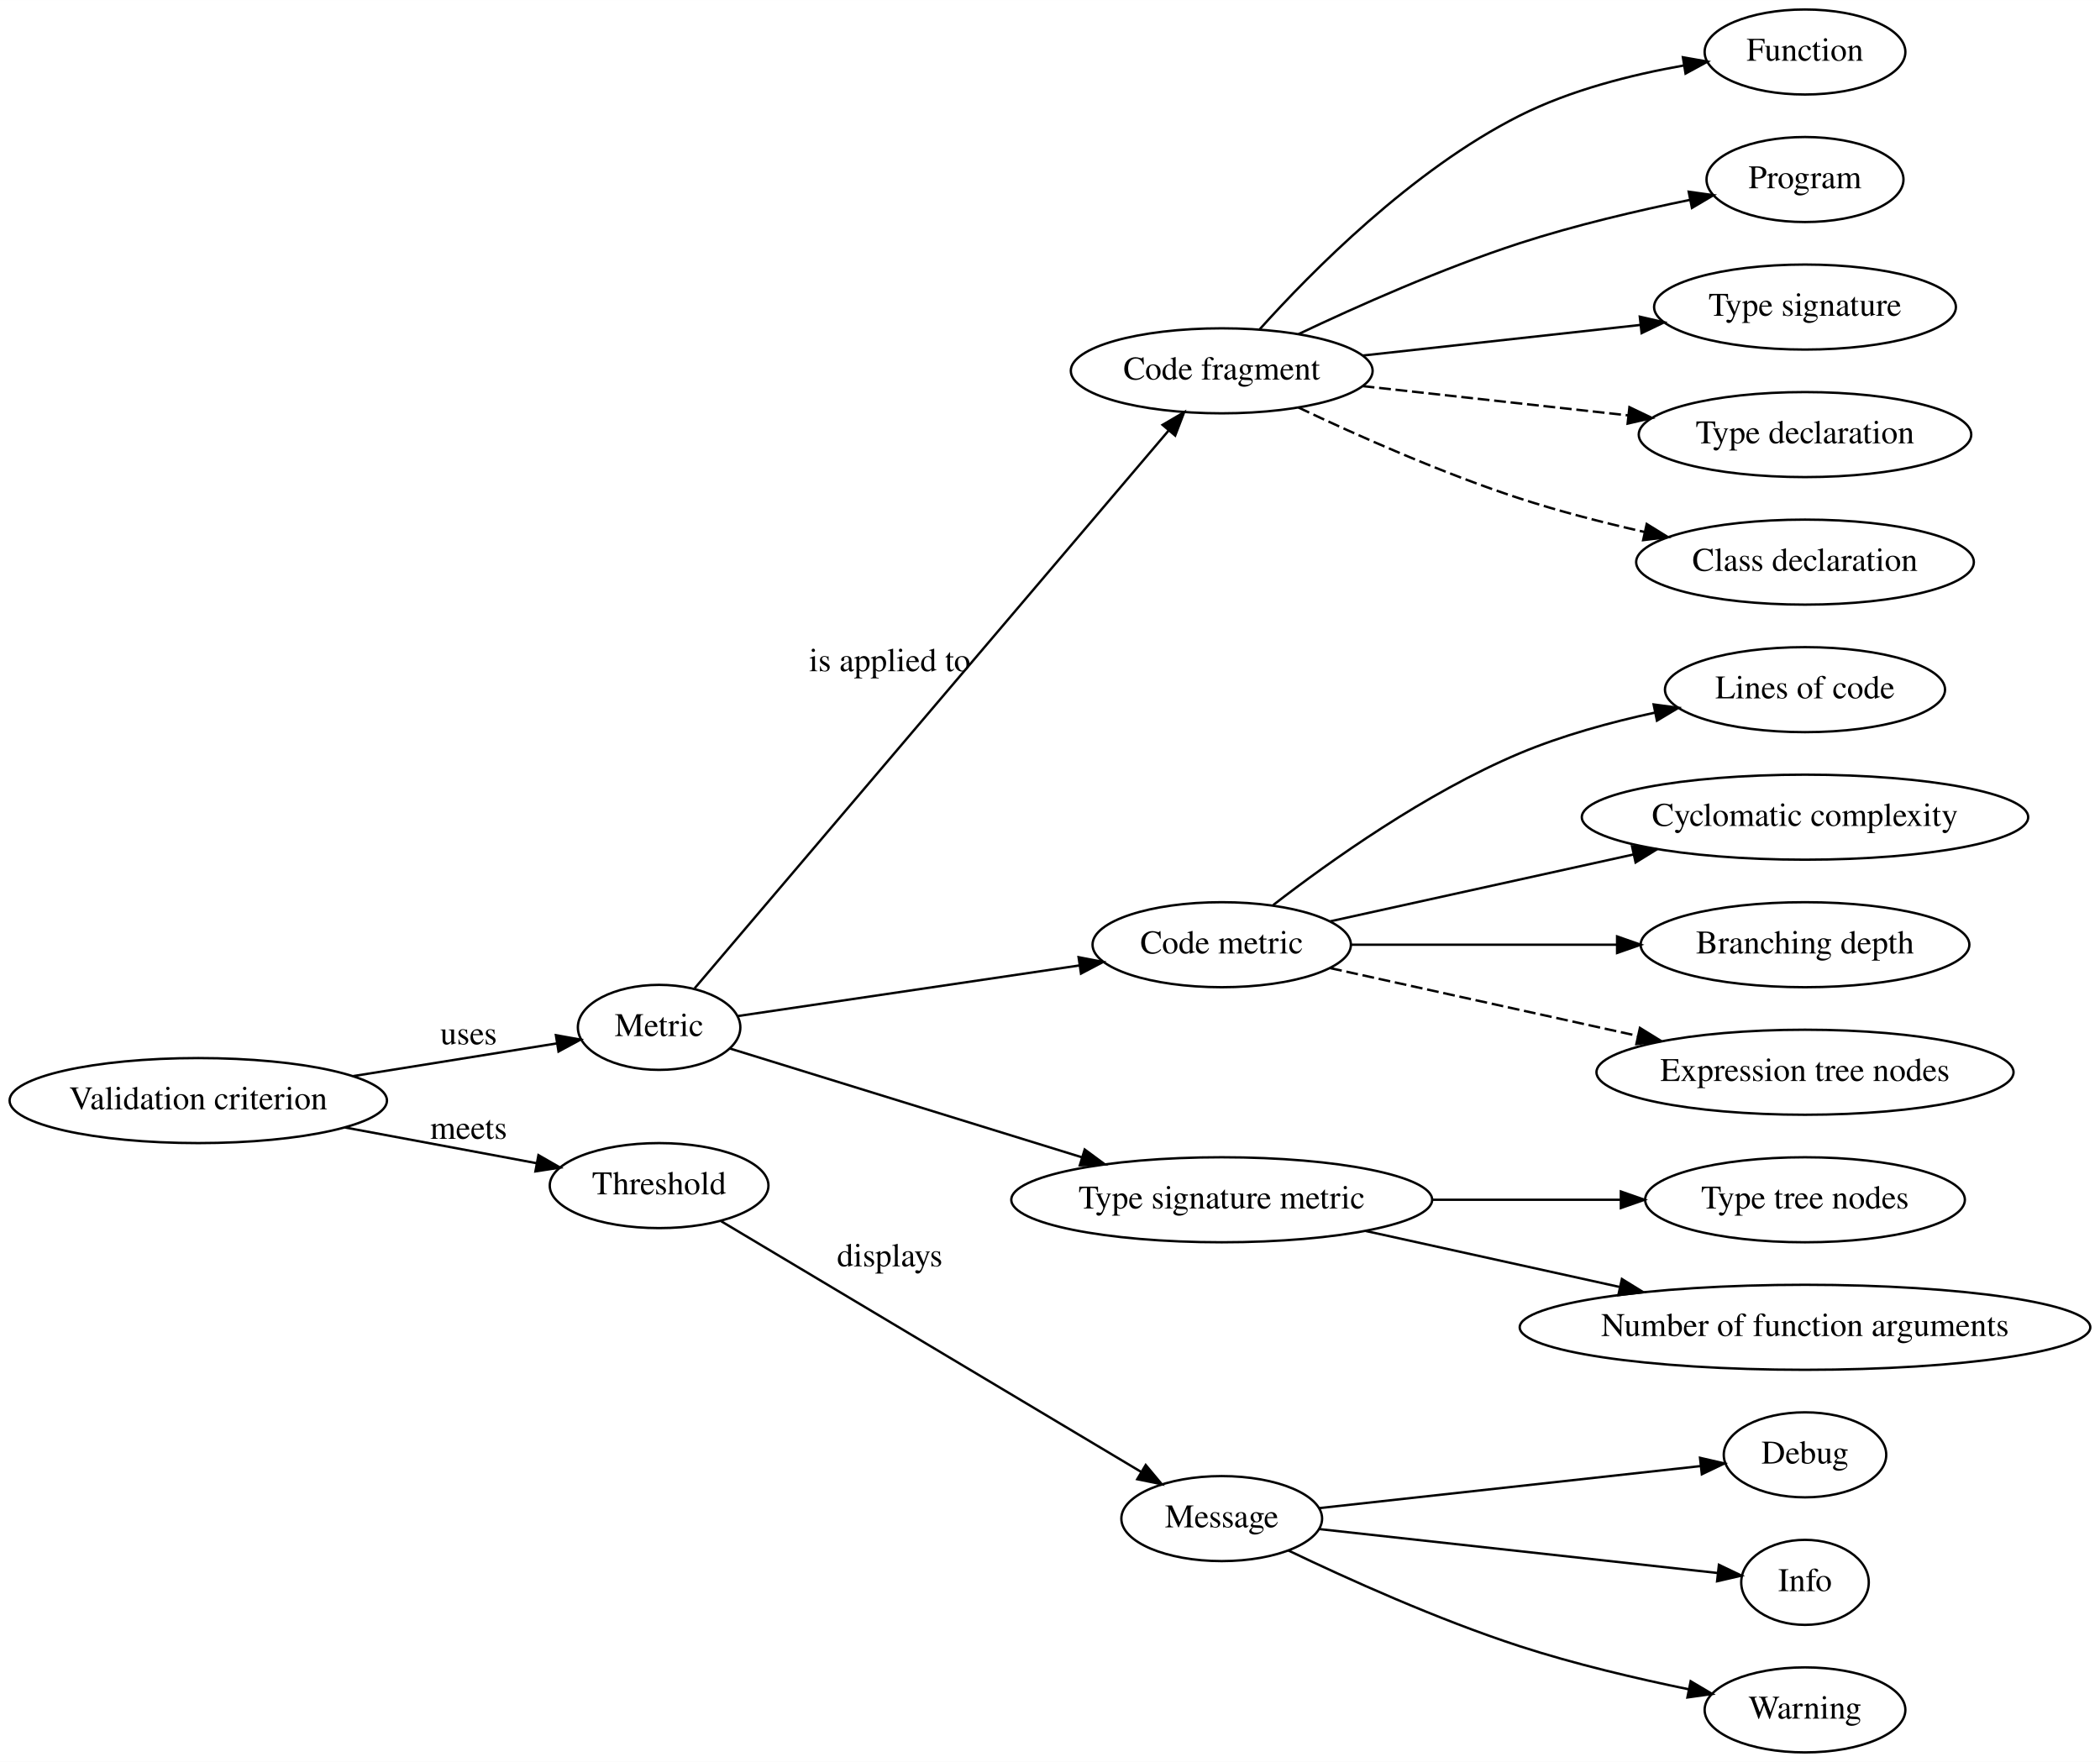
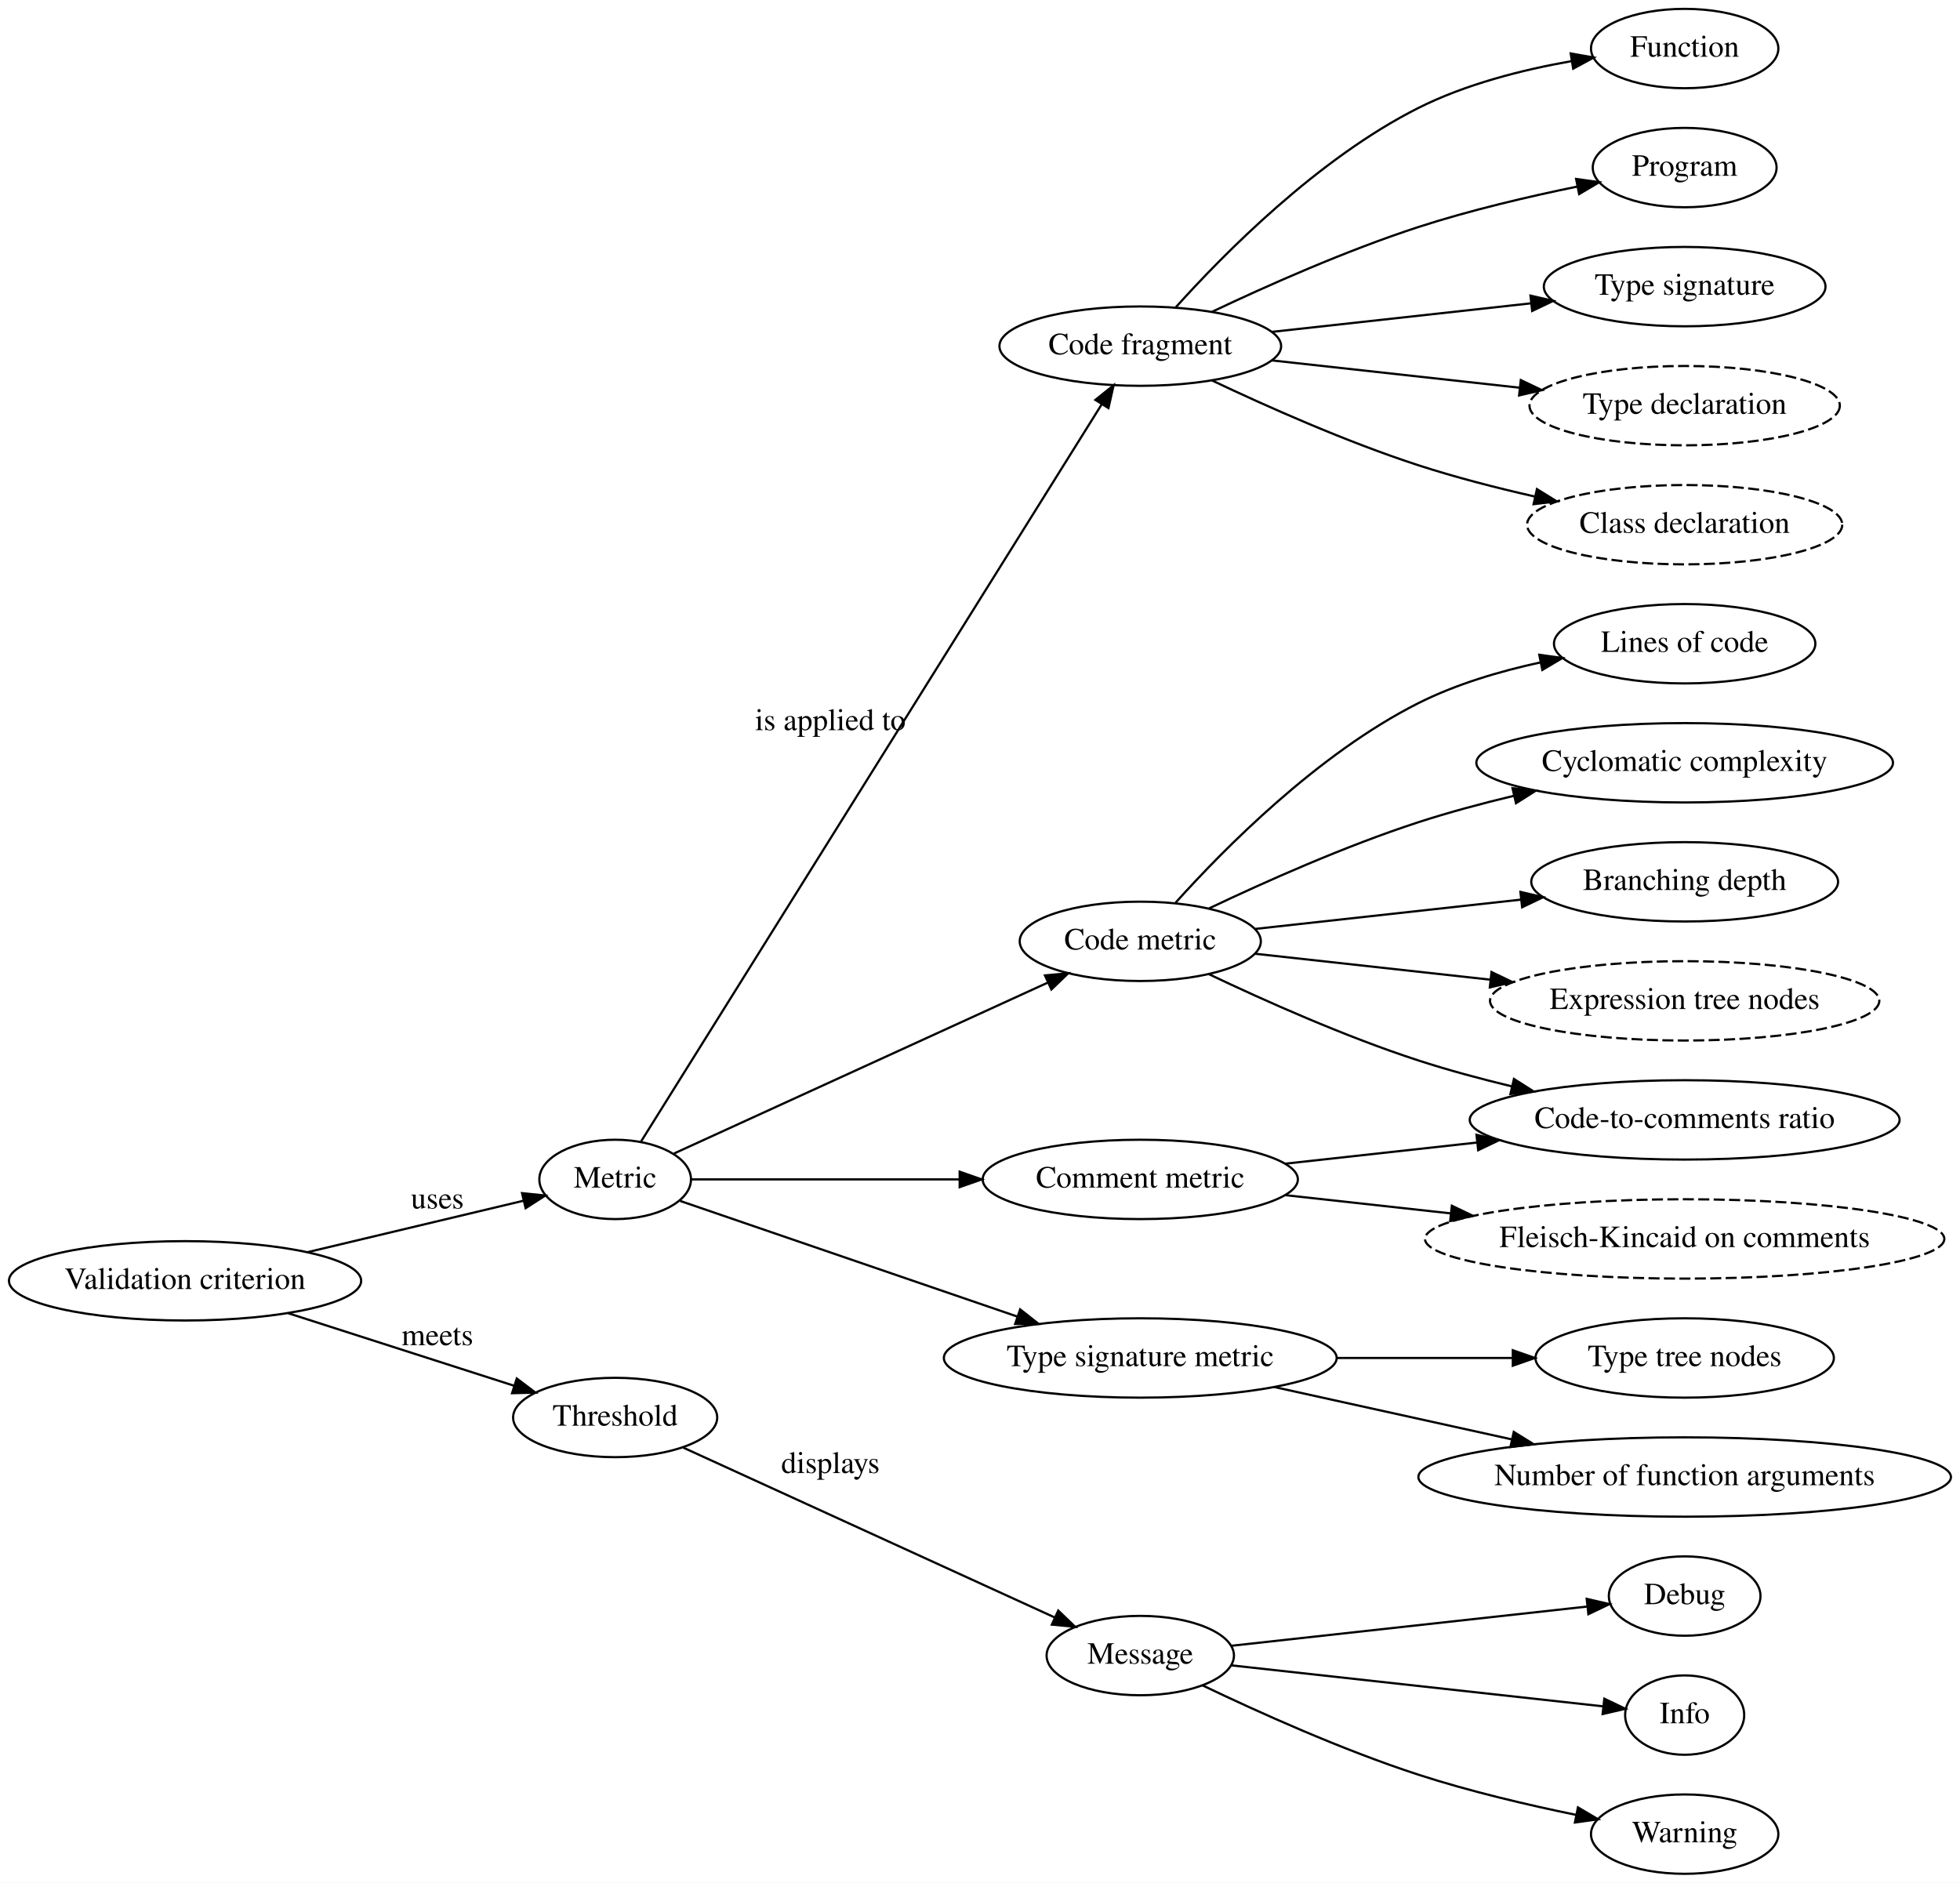
- <svg xmlns="http://www.w3.org/2000/svg" width="889pt" height="746pt" viewBox="0.00 0.00 889.04 746.00">
-   <g id="graph0" class="graph" transform="scale(1 1) rotate(0) translate(4 742)">
-     <polygon fill="white" stroke="none" points="-4,4 -4,-742 885.04,-742 885.04,4 -4,4" />
+ <svg xmlns="http://www.w3.org/2000/svg" width="889pt" height="854pt" viewBox="0.00 0.00 889.04 854.00">
+   <g id="graph0" class="graph" transform="scale(1 1) rotate(0) translate(4 850)">
+     <polygon fill="white" stroke="none" points="-4,4 -4,-850 885.04,-850 885.04,4 -4,4" />
    <g id="node1" class="node">
-       <ellipse fill="none" stroke="black" cx="513.22" cy="-585" rx="63.889" ry="18" />
-       <text text-anchor="middle" x="513.22" y="-581.3" font-family="Times,serif" font-size="14.00">Code fragment</text>
+       <ellipse fill="none" stroke="black" cx="513.22" cy="-693" rx="63.889" ry="18" />
+       <text text-anchor="middle" x="513.22" y="-689.3" font-family="Times,serif" font-size="14.00">Code fragment</text>
    </g>
    <g id="node2" class="node">
-       <ellipse fill="none" stroke="black" cx="760.151" cy="-720" rx="42.494" ry="18" />
-       <text text-anchor="middle" x="760.151" y="-716.3" font-family="Times,serif" font-size="14.00">Function</text>
+       <ellipse fill="none" stroke="black" cx="760.151" cy="-828" rx="42.494" ry="18" />
+       <text text-anchor="middle" x="760.151" y="-824.3" font-family="Times,serif" font-size="14.00">Function</text>
    </g>
    <g id="edge1" class="edge">
-       <path fill="none" stroke="black" d="M529.273,-602.567C551.026,-626.78 593.669,-670.015 639.262,-693 660.822,-703.869 686.749,-710.405 708.968,-714.315" />
-       <polygon fill="black" stroke="black" points="708.455,-717.777 718.888,-715.932 709.581,-710.868 708.455,-717.777" />
+       <path fill="none" stroke="black" d="M529.273,-710.567C551.026,-734.78 593.669,-778.015 639.262,-801 660.822,-811.869 686.749,-818.405 708.968,-822.315" />
+       <polygon fill="black" stroke="black" points="708.455,-825.777 718.888,-823.932 709.581,-818.868 708.455,-825.777" />
    </g>
    <g id="node3" class="node">
-       <ellipse fill="none" stroke="black" cx="760.151" cy="-666" rx="41.693" ry="18" />
-       <text text-anchor="middle" x="760.151" y="-662.3" font-family="Times,serif" font-size="14.00">Program</text>
+       <ellipse fill="none" stroke="black" cx="760.151" cy="-774" rx="41.693" ry="18" />
+       <text text-anchor="middle" x="760.151" y="-770.3" font-family="Times,serif" font-size="14.00">Program</text>
    </g>
    <g id="edge2" class="edge">
-       <path fill="none" stroke="black" d="M545.712,-600.547C570.625,-612.366 606.545,-628.354 639.262,-639 662.662,-646.614 689.312,-652.848 711.534,-657.4" />
-       <polygon fill="black" stroke="black" points="710.913,-660.845 721.405,-659.371 712.284,-653.98 710.913,-660.845" />
+       <path fill="none" stroke="black" d="M545.712,-708.547C570.625,-720.366 606.545,-736.354 639.262,-747 662.662,-754.614 689.312,-760.848 711.534,-765.4" />
+       <polygon fill="black" stroke="black" points="710.913,-768.845 721.405,-767.371 712.284,-761.98 710.913,-768.845" />
    </g>
    <g id="node4" class="node">
-       <ellipse fill="none" stroke="black" cx="760.151" cy="-612" rx="63.889" ry="18" />
-       <text text-anchor="middle" x="760.151" y="-608.3" font-family="Times,serif" font-size="14.00">Type signature</text>
+       <ellipse fill="none" stroke="black" cx="760.151" cy="-720" rx="63.889" ry="18" />
+       <text text-anchor="middle" x="760.151" y="-716.3" font-family="Times,serif" font-size="14.00">Type signature</text>
    </g>
    <g id="edge3" class="edge">
-       <path fill="none" stroke="black" d="M572.887,-591.467C608.203,-595.36 653.339,-600.336 690.335,-604.414" />
-       <polygon fill="black" stroke="black" points="690.215,-607.922 700.539,-605.539 690.982,-600.964 690.215,-607.922" />
+       <path fill="none" stroke="black" d="M572.887,-699.467C608.203,-703.36 653.339,-708.336 690.335,-712.414" />
+       <polygon fill="black" stroke="black" points="690.215,-715.922 700.539,-713.539 690.982,-708.964 690.215,-715.922" />
    </g>
    <g id="node5" class="node">
-       <ellipse fill="none" stroke="black" cx="760.151" cy="-558" rx="70.388" ry="18" />
-       <text text-anchor="middle" x="760.151" y="-554.3" font-family="Times,serif" font-size="14.00">Type declaration</text>
+       <ellipse fill="none" stroke="black" stroke-dasharray="5,2" cx="760.151" cy="-666" rx="70.388" ry="18" />
+       <text text-anchor="middle" x="760.151" y="-662.3" font-family="Times,serif" font-size="14.00">Type declaration</text>
    </g>
    <g id="edge4" class="edge">
-       <path fill="none" stroke="black" stroke-dasharray="5,2" d="M572.887,-578.533C606.651,-574.811 649.39,-570.099 685.411,-566.129" />
-       <polygon fill="black" stroke="black" points="685.823,-569.605 695.379,-565.03 685.056,-562.647 685.823,-569.605" />
+       <path fill="none" stroke="black" d="M572.887,-686.533C606.651,-682.811 649.39,-678.099 685.411,-674.129" />
+       <polygon fill="black" stroke="black" points="685.823,-677.605 695.379,-673.03 685.056,-670.647 685.823,-677.605" />
    </g>
    <g id="node6" class="node">
-       <ellipse fill="none" stroke="black" cx="760.151" cy="-504" rx="71.487" ry="18" />
-       <text text-anchor="middle" x="760.151" y="-500.3" font-family="Times,serif" font-size="14.00">Class declaration</text>
+       <ellipse fill="none" stroke="black" stroke-dasharray="5,2" cx="760.151" cy="-612" rx="71.487" ry="18" />
+       <text text-anchor="middle" x="760.151" y="-608.3" font-family="Times,serif" font-size="14.00">Class declaration</text>
    </g>
    <g id="edge5" class="edge">
-       <path fill="none" stroke="black" stroke-dasharray="5,2" d="M545.712,-569.453C570.625,-557.634 606.545,-541.646 639.262,-531 656.137,-525.509 674.702,-520.736 692.078,-516.794" />
-       <polygon fill="black" stroke="black" points="693.14,-520.144 702.15,-514.57 691.63,-513.309 693.14,-520.144" />
+       <path fill="none" stroke="black" d="M545.712,-677.453C570.625,-665.634 606.545,-649.646 639.262,-639 656.137,-633.509 674.702,-628.736 692.078,-624.794" />
+       <polygon fill="black" stroke="black" points="693.14,-628.144 702.15,-622.57 691.63,-621.309 693.14,-628.144" />
    </g>
    <g id="node7" class="node">
-       <ellipse fill="none" stroke="black" cx="275.032" cy="-307" rx="34.394" ry="18" />
-       <text text-anchor="middle" x="275.032" y="-303.3" font-family="Times,serif" font-size="14.00">Metric</text>
+       <ellipse fill="none" stroke="black" cx="275.032" cy="-315" rx="34.394" ry="18" />
+       <text text-anchor="middle" x="275.032" y="-311.3" font-family="Times,serif" font-size="14.00">Metric</text>
    </g>
    <g id="edge6" class="edge">
-       <path fill="none" stroke="black" d="M290.099,-323.558C329.854,-370.351 443.227,-503.794 490.797,-559.785" />
-       <polygon fill="black" stroke="black" points="488.18,-562.11 497.322,-567.465 493.515,-557.578 488.18,-562.11" />
-       <text text-anchor="middle" x="372.678" y="-457.8" font-family="Times,serif" font-size="14.00">is applied to</text>
+       <path fill="none" stroke="black" d="M286.794,-332.224C324.44,-392.474 450.387,-594.042 495.756,-666.65" />
+       <polygon fill="black" stroke="black" points="492.854,-668.612 501.121,-675.238 498.79,-664.903 492.854,-668.612" />
+       <text text-anchor="middle" x="372.678" y="-518.8" font-family="Times,serif" font-size="14.00">is applied to</text>
    </g>
    <g id="node8" class="node">
-       <ellipse fill="none" stroke="black" cx="513.22" cy="-342" rx="54.691" ry="18" />
-       <text text-anchor="middle" x="513.22" y="-338.3" font-family="Times,serif" font-size="14.00">Code metric</text>
+       <ellipse fill="none" stroke="black" cx="513.22" cy="-423" rx="54.691" ry="18" />
+       <text text-anchor="middle" x="513.22" y="-419.3" font-family="Times,serif" font-size="14.00">Code metric</text>
    </g>
    <g id="edge7" class="edge">
-       <path fill="none" stroke="black" d="M308.377,-311.793C345.494,-317.293 407.128,-326.427 452.924,-333.213" />
-       <polygon fill="black" stroke="black" points="452.621,-336.706 463.026,-334.71 453.647,-329.782 452.621,-336.706" />
+       <path fill="none" stroke="black" d="M301.758,-326.763C342.557,-345.42 422.464,-381.958 471.223,-404.254" />
+       <polygon fill="black" stroke="black" points="469.989,-407.538 480.539,-408.513 472.9,-401.172 469.989,-407.538" />
    </g>
    <g id="node9" class="node">
      <ellipse fill="none" stroke="black" cx="513.22" cy="-234" rx="89.084" ry="18" />
      <text text-anchor="middle" x="513.22" y="-230.3" font-family="Times,serif" font-size="14.00">Type signature metric</text>
    </g>
    <g id="edge8" class="edge">
-       <path fill="none" stroke="black" d="M304.993,-298.049C341.909,-286.639 406.605,-266.643 453.914,-252.021" />
-       <polygon fill="black" stroke="black" points="455.208,-255.284 463.729,-248.987 453.141,-248.596 455.208,-255.284" />
+       <path fill="none" stroke="black" d="M304.522,-305.23C342.286,-292.278 409.706,-269.157 457.479,-252.773" />
+       <polygon fill="black" stroke="black" points="458.733,-256.043 467.057,-249.489 456.462,-249.422 458.733,-256.043" />
    </g>
    <g id="node10" class="node">
-       <ellipse fill="none" stroke="black" cx="760.151" cy="-450" rx="59.29" ry="18" />
-       <text text-anchor="middle" x="760.151" y="-446.3" font-family="Times,serif" font-size="14.00">Lines of code</text>
+       <ellipse fill="none" stroke="black" cx="513.22" cy="-315" rx="71.487" ry="18" />
+       <text text-anchor="middle" x="513.22" y="-311.3" font-family="Times,serif" font-size="14.00">Comment metric</text>
    </g>
    <g id="edge9" class="edge">
-       <path fill="none" stroke="black" d="M535.042,-358.822C558.857,-377.236 599.684,-406.352 639.262,-423 657.266,-430.573 677.725,-436.183 696.581,-440.264" />
-       <polygon fill="black" stroke="black" points="696.068,-443.732 706.568,-442.32 697.479,-436.876 696.068,-443.732" />
+       <path fill="none" stroke="black" d="M309.621,-315C341.153,-315 389.564,-315 431.157,-315" />
+       <polygon fill="black" stroke="black" points="431.293,-318.5 441.293,-315 431.293,-311.5 431.293,-318.5" />
    </g>
    <g id="node11" class="node">
-       <ellipse fill="none" stroke="black" cx="760.151" cy="-396" rx="94.484" ry="18" />
-       <text text-anchor="middle" x="760.151" y="-392.3" font-family="Times,serif" font-size="14.00">Cyclomatic complexity</text>
+       <ellipse fill="none" stroke="black" cx="760.151" cy="-558" rx="59.29" ry="18" />
+       <text text-anchor="middle" x="760.151" y="-554.3" font-family="Times,serif" font-size="14.00">Lines of code</text>
    </g>
    <g id="edge10" class="edge">
-       <path fill="none" stroke="black" d="M559.144,-351.904C595.071,-359.825 646.123,-371.081 687.656,-380.237" />
-       <polygon fill="black" stroke="black" points="686.929,-383.661 697.448,-382.396 688.436,-376.825 686.929,-383.661" />
+       <path fill="none" stroke="black" d="M529.273,-440.567C551.026,-464.78 593.669,-508.015 639.262,-531 656.38,-539.63 676.25,-545.528 694.833,-549.549" />
+       <polygon fill="black" stroke="black" points="694.209,-552.993 704.704,-551.54 695.593,-546.132 694.209,-552.993" />
    </g>
    <g id="node12" class="node">
-       <ellipse fill="none" stroke="black" cx="760.151" cy="-342" rx="69.588" ry="18" />
-       <text text-anchor="middle" x="760.151" y="-338.3" font-family="Times,serif" font-size="14.00">Branching depth</text>
+       <ellipse fill="none" stroke="black" cx="760.151" cy="-504" rx="94.484" ry="18" />
+       <text text-anchor="middle" x="760.151" y="-500.3" font-family="Times,serif" font-size="14.00">Cyclomatic complexity</text>
    </g>
    <g id="edge11" class="edge">
-       <path fill="none" stroke="black" d="M567.971,-342C600.923,-342 643.688,-342 680.413,-342" />
-       <polygon fill="black" stroke="black" points="680.598,-345.5 690.598,-342 680.598,-338.5 680.598,-345.5" />
+       <path fill="none" stroke="black" d="M544.438,-437.941C569.39,-449.815 605.982,-466.171 639.262,-477 653.109,-481.506 668.094,-485.528 682.626,-489.004" />
+       <polygon fill="black" stroke="black" points="682.061,-492.466 692.594,-491.323 683.647,-485.648 682.061,-492.466" />
    </g>
    <g id="node13" class="node">
-       <ellipse fill="none" stroke="black" cx="760.151" cy="-288" rx="88.284" ry="18" />
-       <text text-anchor="middle" x="760.151" y="-284.3" font-family="Times,serif" font-size="14.00">Expression tree nodes</text>
+       <ellipse fill="none" stroke="black" cx="760.151" cy="-450" rx="69.588" ry="18" />
+       <text text-anchor="middle" x="760.151" y="-446.3" font-family="Times,serif" font-size="14.00">Branching depth</text>
    </g>
    <g id="edge12" class="edge">
-       <path fill="none" stroke="black" stroke-dasharray="5,2" d="M559.144,-332.096C595.583,-324.062 647.58,-312.598 689.424,-303.373" />
-       <polygon fill="black" stroke="black" points="690.266,-306.771 699.278,-301.2 688.759,-299.935 690.266,-306.771" />
+       <path fill="none" stroke="black" d="M565.267,-428.627C600.145,-432.472 646.901,-437.626 685.76,-441.91" />
+       <polygon fill="black" stroke="black" points="685.651,-445.419 695.974,-443.036 686.418,-438.461 685.651,-445.419" />
    </g>
    <g id="node14" class="node">
+       <ellipse fill="none" stroke="black" stroke-dasharray="5,2" cx="760.151" cy="-396" rx="88.284" ry="18" />
+       <text text-anchor="middle" x="760.151" y="-392.3" font-family="Times,serif" font-size="14.00">Expression tree nodes</text>
+     </g>
+     <g id="edge13" class="edge">
+       <path fill="none" stroke="black" d="M565.267,-417.373C596.152,-413.968 636.351,-409.537 672.133,-405.592" />
+       <polygon fill="black" stroke="black" points="672.54,-409.069 682.096,-404.494 671.773,-402.111 672.54,-409.069" />
+     </g>
+     <g id="node15" class="node">
+       <ellipse fill="none" stroke="black" cx="760.151" cy="-342" rx="97.483" ry="18" />
+       <text text-anchor="middle" x="760.151" y="-338.3" font-family="Times,serif" font-size="14.00">Code-to-comments ratio</text>
+     </g>
+     <g id="edge14" class="edge">
+       <path fill="none" stroke="black" d="M544.438,-408.059C569.39,-396.185 605.982,-379.829 639.262,-369 652.861,-364.575 667.559,-360.616 681.847,-357.182" />
+       <polygon fill="black" stroke="black" points="682.713,-360.574 691.654,-354.89 681.12,-353.758 682.713,-360.574" />
+     </g>
+     <g id="node16" class="node">
      <ellipse fill="none" stroke="black" cx="760.151" cy="-234" rx="67.688" ry="18" />
      <text text-anchor="middle" x="760.151" y="-230.3" font-family="Times,serif" font-size="14.00">Type tree nodes</text>
    </g>
-     <g id="edge13" class="edge">
+     <g id="edge15" class="edge">
      <path fill="none" stroke="black" d="M602.3,-234C628.336,-234 656.629,-234 681.926,-234" />
      <polygon fill="black" stroke="black" points="682.197,-237.5 692.197,-234 682.197,-230.5 682.197,-237.5" />
    </g>
-     <g id="node15" class="node">
+     <g id="node17" class="node">
      <ellipse fill="none" stroke="black" cx="760.151" cy="-180" rx="120.779" ry="18" />
      <text text-anchor="middle" x="760.151" y="-176.3" font-family="Times,serif" font-size="14.00">Number of function arguments</text>
    </g>
-     <g id="edge14" class="edge">
+     <g id="edge16" class="edge">
      <path fill="none" stroke="black" d="M574.137,-220.79C606.491,-213.657 646.806,-204.769 681.537,-197.111" />
      <polygon fill="black" stroke="black" points="682.635,-200.454 691.646,-194.883 681.127,-193.618 682.635,-200.454" />
    </g>
-     <g id="node16" class="node">
-       <ellipse fill="none" stroke="black" cx="79.943" cy="-276" rx="79.886" ry="18" />
-       <text text-anchor="middle" x="79.943" y="-272.3" font-family="Times,serif" font-size="14.00">Validation criterion</text>
-     </g>
-     <g id="edge15" class="edge">
-       <path fill="none" stroke="black" d="M145.507,-286.366C173.933,-290.929 206.528,-296.162 231.78,-300.217" />
-       <polygon fill="black" stroke="black" points="231.341,-303.691 241.769,-301.82 232.451,-296.779 231.341,-303.691" />
-       <text text-anchor="middle" x="194.386" y="-299.8" font-family="Times,serif" font-size="14.00">uses</text>
-     </g>
-     <g id="node17" class="node">
-       <ellipse fill="none" stroke="black" cx="275.032" cy="-240" rx="46.292" ry="18" />
-       <text text-anchor="middle" x="275.032" y="-236.3" font-family="Times,serif" font-size="14.00">Threshold</text>
-     </g>
-     <g id="edge16" class="edge">
-       <path fill="none" stroke="black" d="M142.037,-264.609C168.159,-259.739 198.302,-254.119 223.182,-249.481" />
-       <polygon fill="black" stroke="black" points="223.952,-252.897 233.142,-247.624 222.669,-246.016 223.952,-252.897" />
-       <text text-anchor="middle" x="194.386" y="-259.8" font-family="Times,serif" font-size="14.00">meets</text>
+     <g id="edge18" class="edge">
+       <path fill="none" stroke="black" d="M578.893,-322.129C605.517,-325.064 636.87,-328.52 665.897,-331.72" />
+       <polygon fill="black" stroke="black" points="665.733,-335.223 676.056,-332.84 666.5,-328.265 665.733,-335.223" />
    </g>
    <g id="node18" class="node">
+       <ellipse fill="none" stroke="black" stroke-dasharray="5,2" cx="760.151" cy="-288" rx="117.779" ry="18" />
+       <text text-anchor="middle" x="760.151" y="-284.3" font-family="Times,serif" font-size="14.00">Fleisch-Kincaid on comments</text>
+     </g>
+     <g id="edge17" class="edge">
+       <path fill="none" stroke="black" d="M578.893,-307.871C601.915,-305.333 628.473,-302.405 654.006,-299.591" />
+       <polygon fill="black" stroke="black" points="654.553,-303.052 664.109,-298.477 653.786,-296.094 654.553,-303.052" />
+     </g>
+     <g id="node19" class="node">
+       <ellipse fill="none" stroke="black" cx="79.943" cy="-269" rx="79.886" ry="18" />
+       <text text-anchor="middle" x="79.943" y="-265.3" font-family="Times,serif" font-size="14.00">Validation criterion</text>
+     </g>
+     <g id="edge19" class="edge">
+       <path fill="none" stroke="black" d="M135.5,-281.997C166.588,-289.403 204.89,-298.528 233.335,-305.305" />
+       <polygon fill="black" stroke="black" points="232.798,-308.775 243.337,-307.687 234.42,-301.965 232.798,-308.775" />
+       <text text-anchor="middle" x="194.386" y="-301.8" font-family="Times,serif" font-size="14.00">uses</text>
+     </g>
+     <g id="node20" class="node">
+       <ellipse fill="none" stroke="black" cx="275.032" cy="-207" rx="46.292" ry="18" />
+       <text text-anchor="middle" x="275.032" y="-203.3" font-family="Times,serif" font-size="14.00">Threshold</text>
+     </g>
+     <g id="edge20" class="edge">
+       <path fill="none" stroke="black" d="M126.702,-254.307C157.697,-244.355 198.453,-231.268 229.241,-221.382" />
+       <polygon fill="black" stroke="black" points="230.411,-224.683 238.862,-218.293 228.271,-218.018 230.411,-224.683" />
+       <text text-anchor="middle" x="194.386" y="-239.8" font-family="Times,serif" font-size="14.00">meets</text>
+     </g>
+     <g id="node21" class="node">
      <ellipse fill="none" stroke="black" cx="513.22" cy="-99" rx="42.494" ry="18" />
      <text text-anchor="middle" x="513.22" y="-95.3" font-family="Times,serif" font-size="14.00">Message</text>
    </g>
-     <g id="edge17" class="edge">
-       <path fill="none" stroke="black" d="M301.308,-224.911C344.239,-199.282 431.379,-147.261 479.116,-118.762" />
-       <polygon fill="black" stroke="black" points="481.041,-121.69 487.833,-113.558 477.453,-115.679 481.041,-121.69" />
-       <text text-anchor="middle" x="372.678" y="-205.8" font-family="Times,serif" font-size="14.00">displays</text>
-     </g>
-     <g id="node19" class="node">
+     <g id="edge21" class="edge">
+       <path fill="none" stroke="black" d="M305.945,-193.322C348.797,-173.727 427.639,-137.676 474.456,-116.268" />
+       <polygon fill="black" stroke="black" points="476.016,-119.403 483.655,-112.062 473.105,-113.037 476.016,-119.403" />
+       <text text-anchor="middle" x="372.678" y="-181.8" font-family="Times,serif" font-size="14.00">displays</text>
+     </g>
+     <g id="node22" class="node">
      <ellipse fill="none" stroke="black" cx="760.151" cy="-126" rx="34.394" ry="18" />
      <text text-anchor="middle" x="760.151" y="-122.3" font-family="Times,serif" font-size="14.00">Debug</text>
    </g>
-     <g id="edge18" class="edge">
+     <g id="edge22" class="edge">
      <path fill="none" stroke="black" d="M554.391,-103.428C598.836,-108.328 670.197,-116.194 715.858,-121.228" />
      <polygon fill="black" stroke="black" points="715.712,-124.733 726.036,-122.35 716.479,-117.775 715.712,-124.733" />
    </g>
-     <g id="node20" class="node">
+     <g id="node23" class="node">
      <ellipse fill="none" stroke="black" cx="760.151" cy="-72" rx="27" ry="18" />
      <text text-anchor="middle" x="760.151" y="-68.3" font-family="Times,serif" font-size="14.00">Info</text>
    </g>
-     <g id="edge19" class="edge">
+     <g id="edge23" class="edge">
      <path fill="none" stroke="black" d="M554.391,-94.572C601.256,-89.406 678.046,-80.941 723.077,-75.977" />
      <polygon fill="black" stroke="black" points="723.707,-79.428 733.264,-74.854 722.94,-72.471 723.707,-79.428" />
    </g>
-     <g id="node21" class="node">
+     <g id="node24" class="node">
      <ellipse fill="none" stroke="black" cx="760.151" cy="-18" rx="42.494" ry="18" />
      <text text-anchor="middle" x="760.151" y="-14.3" font-family="Times,serif" font-size="14.00">Warning</text>
    </g>
-     <g id="edge20" class="edge">
+     <g id="edge24" class="edge">
      <path fill="none" stroke="black" d="M541.461,-85.48C566.417,-73.52 604.633,-56.268 639.262,-45 662.486,-37.443 688.911,-31.246 711.032,-26.703" />
      <polygon fill="black" stroke="black" points="711.747,-30.13 720.865,-24.734 710.373,-23.266 711.747,-30.13" />
    </g>
  </g>
</svg>
